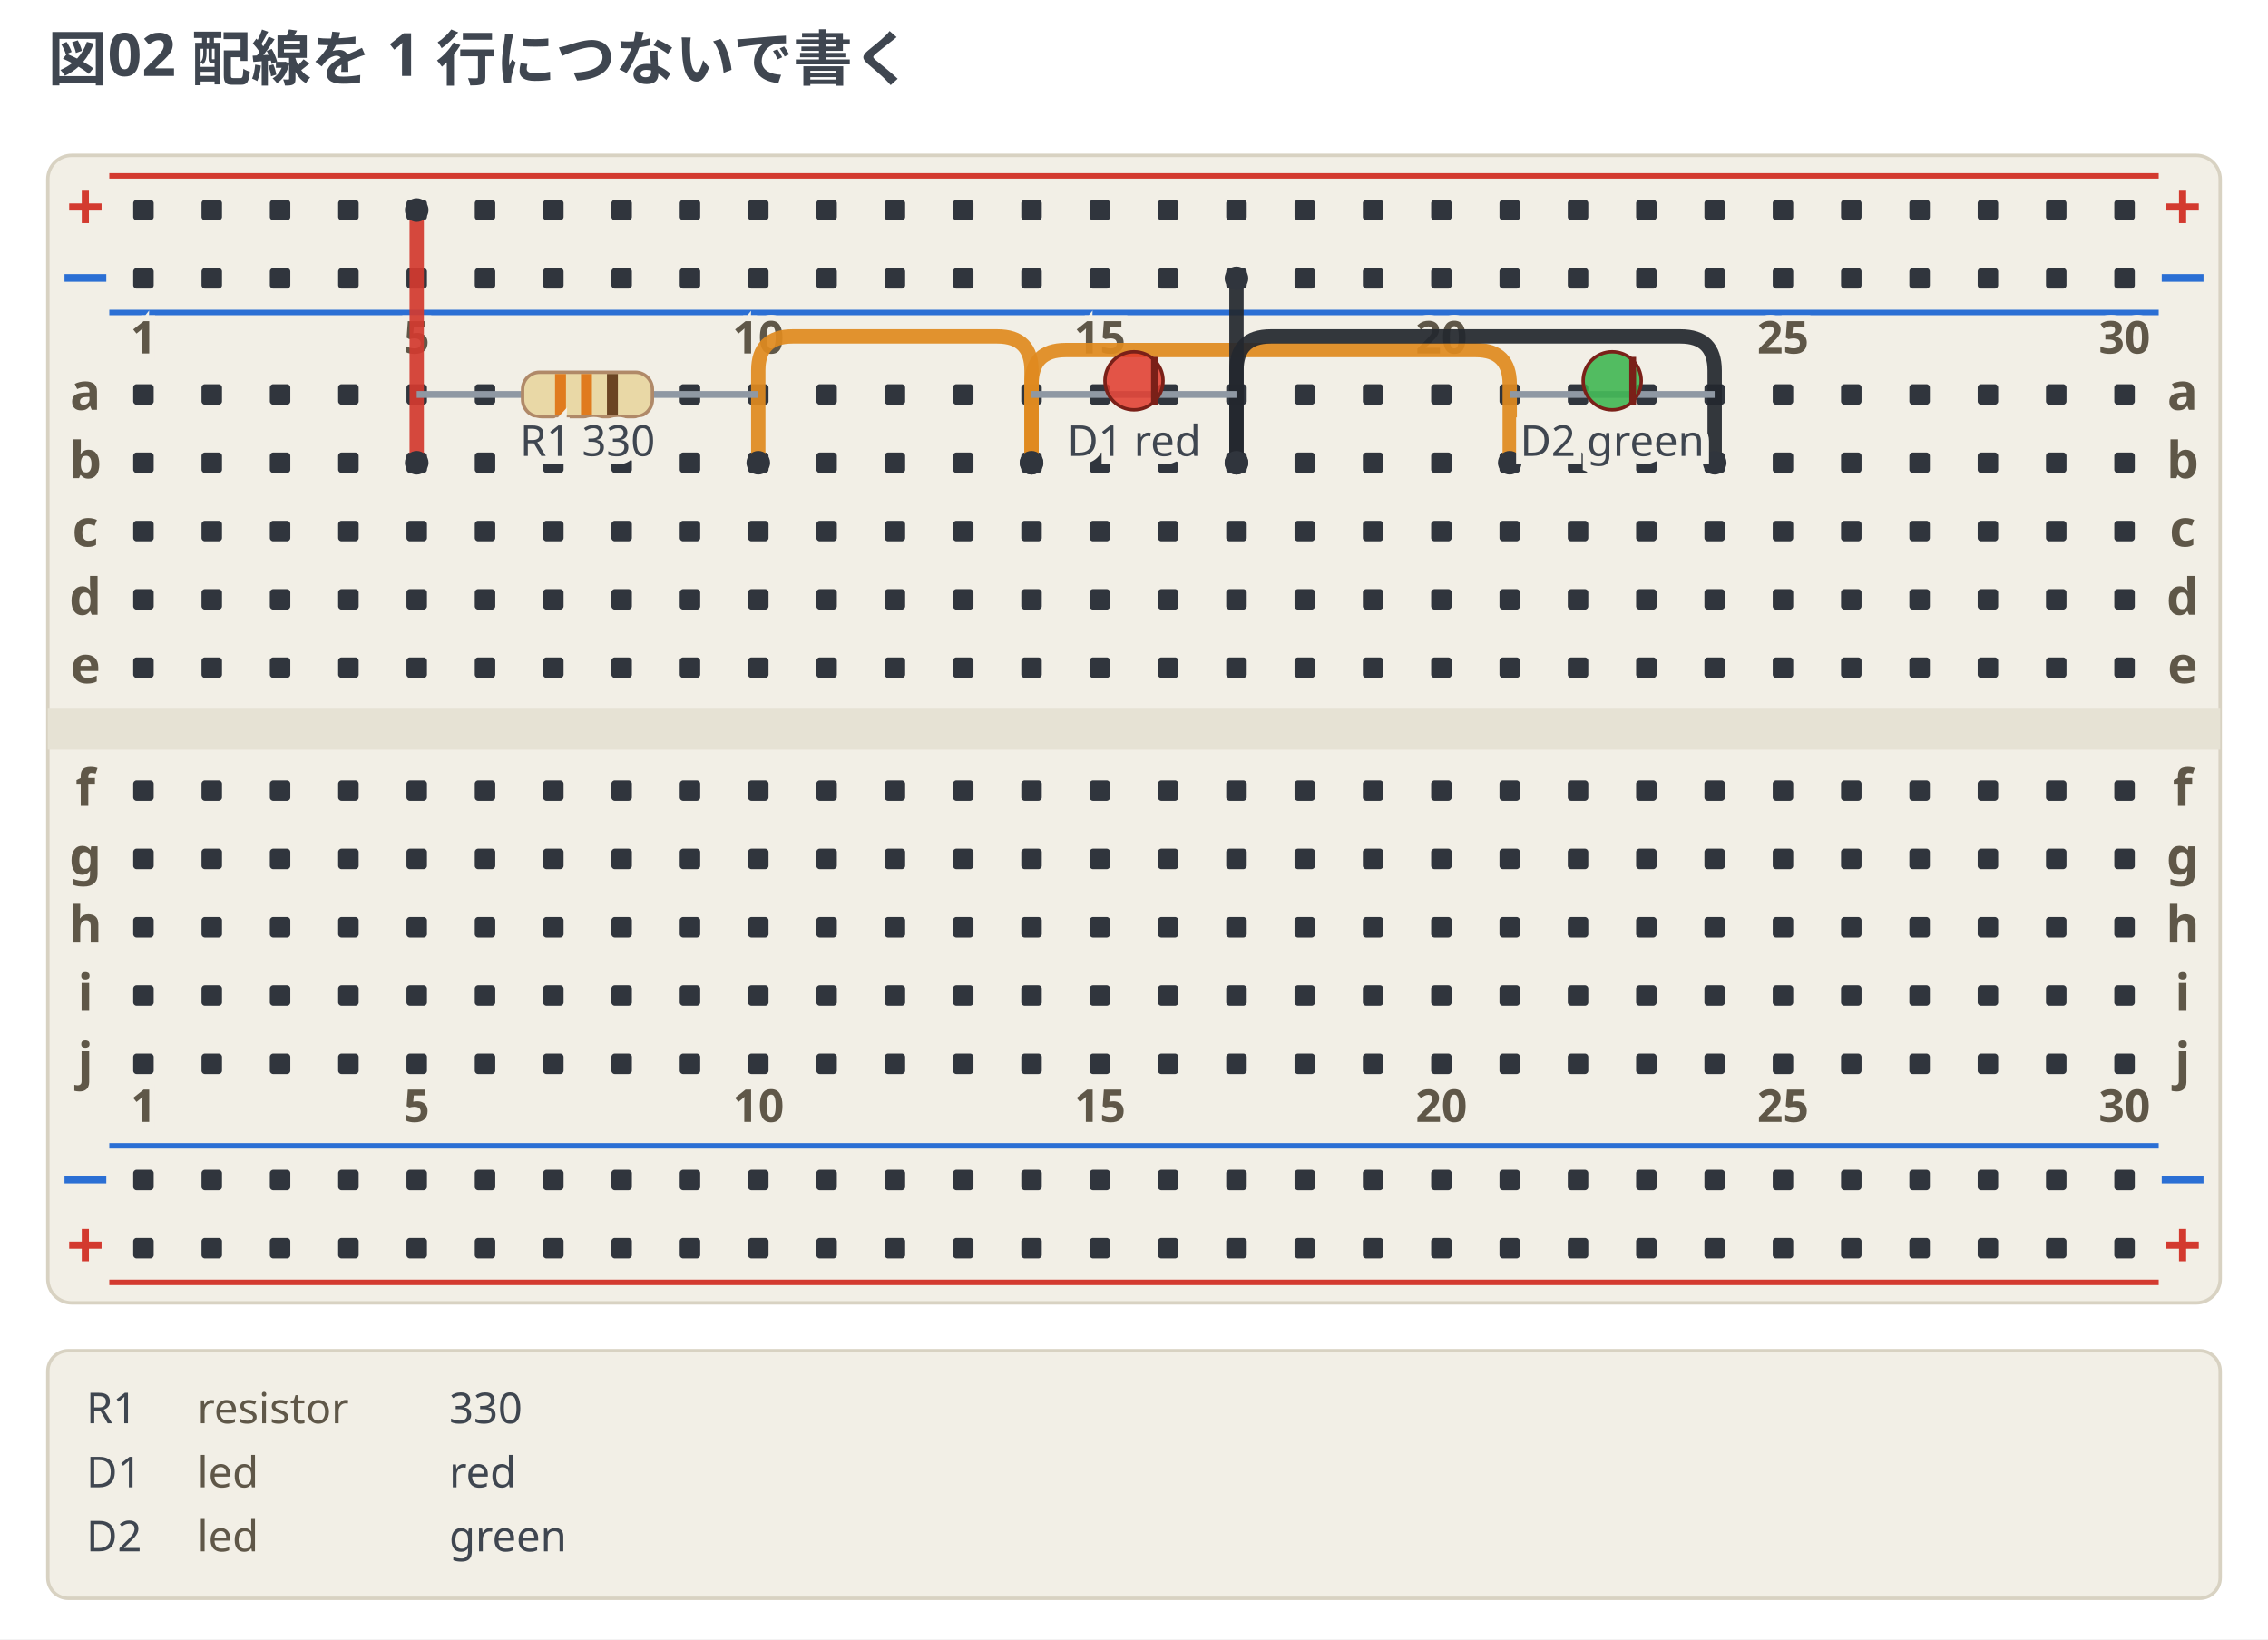
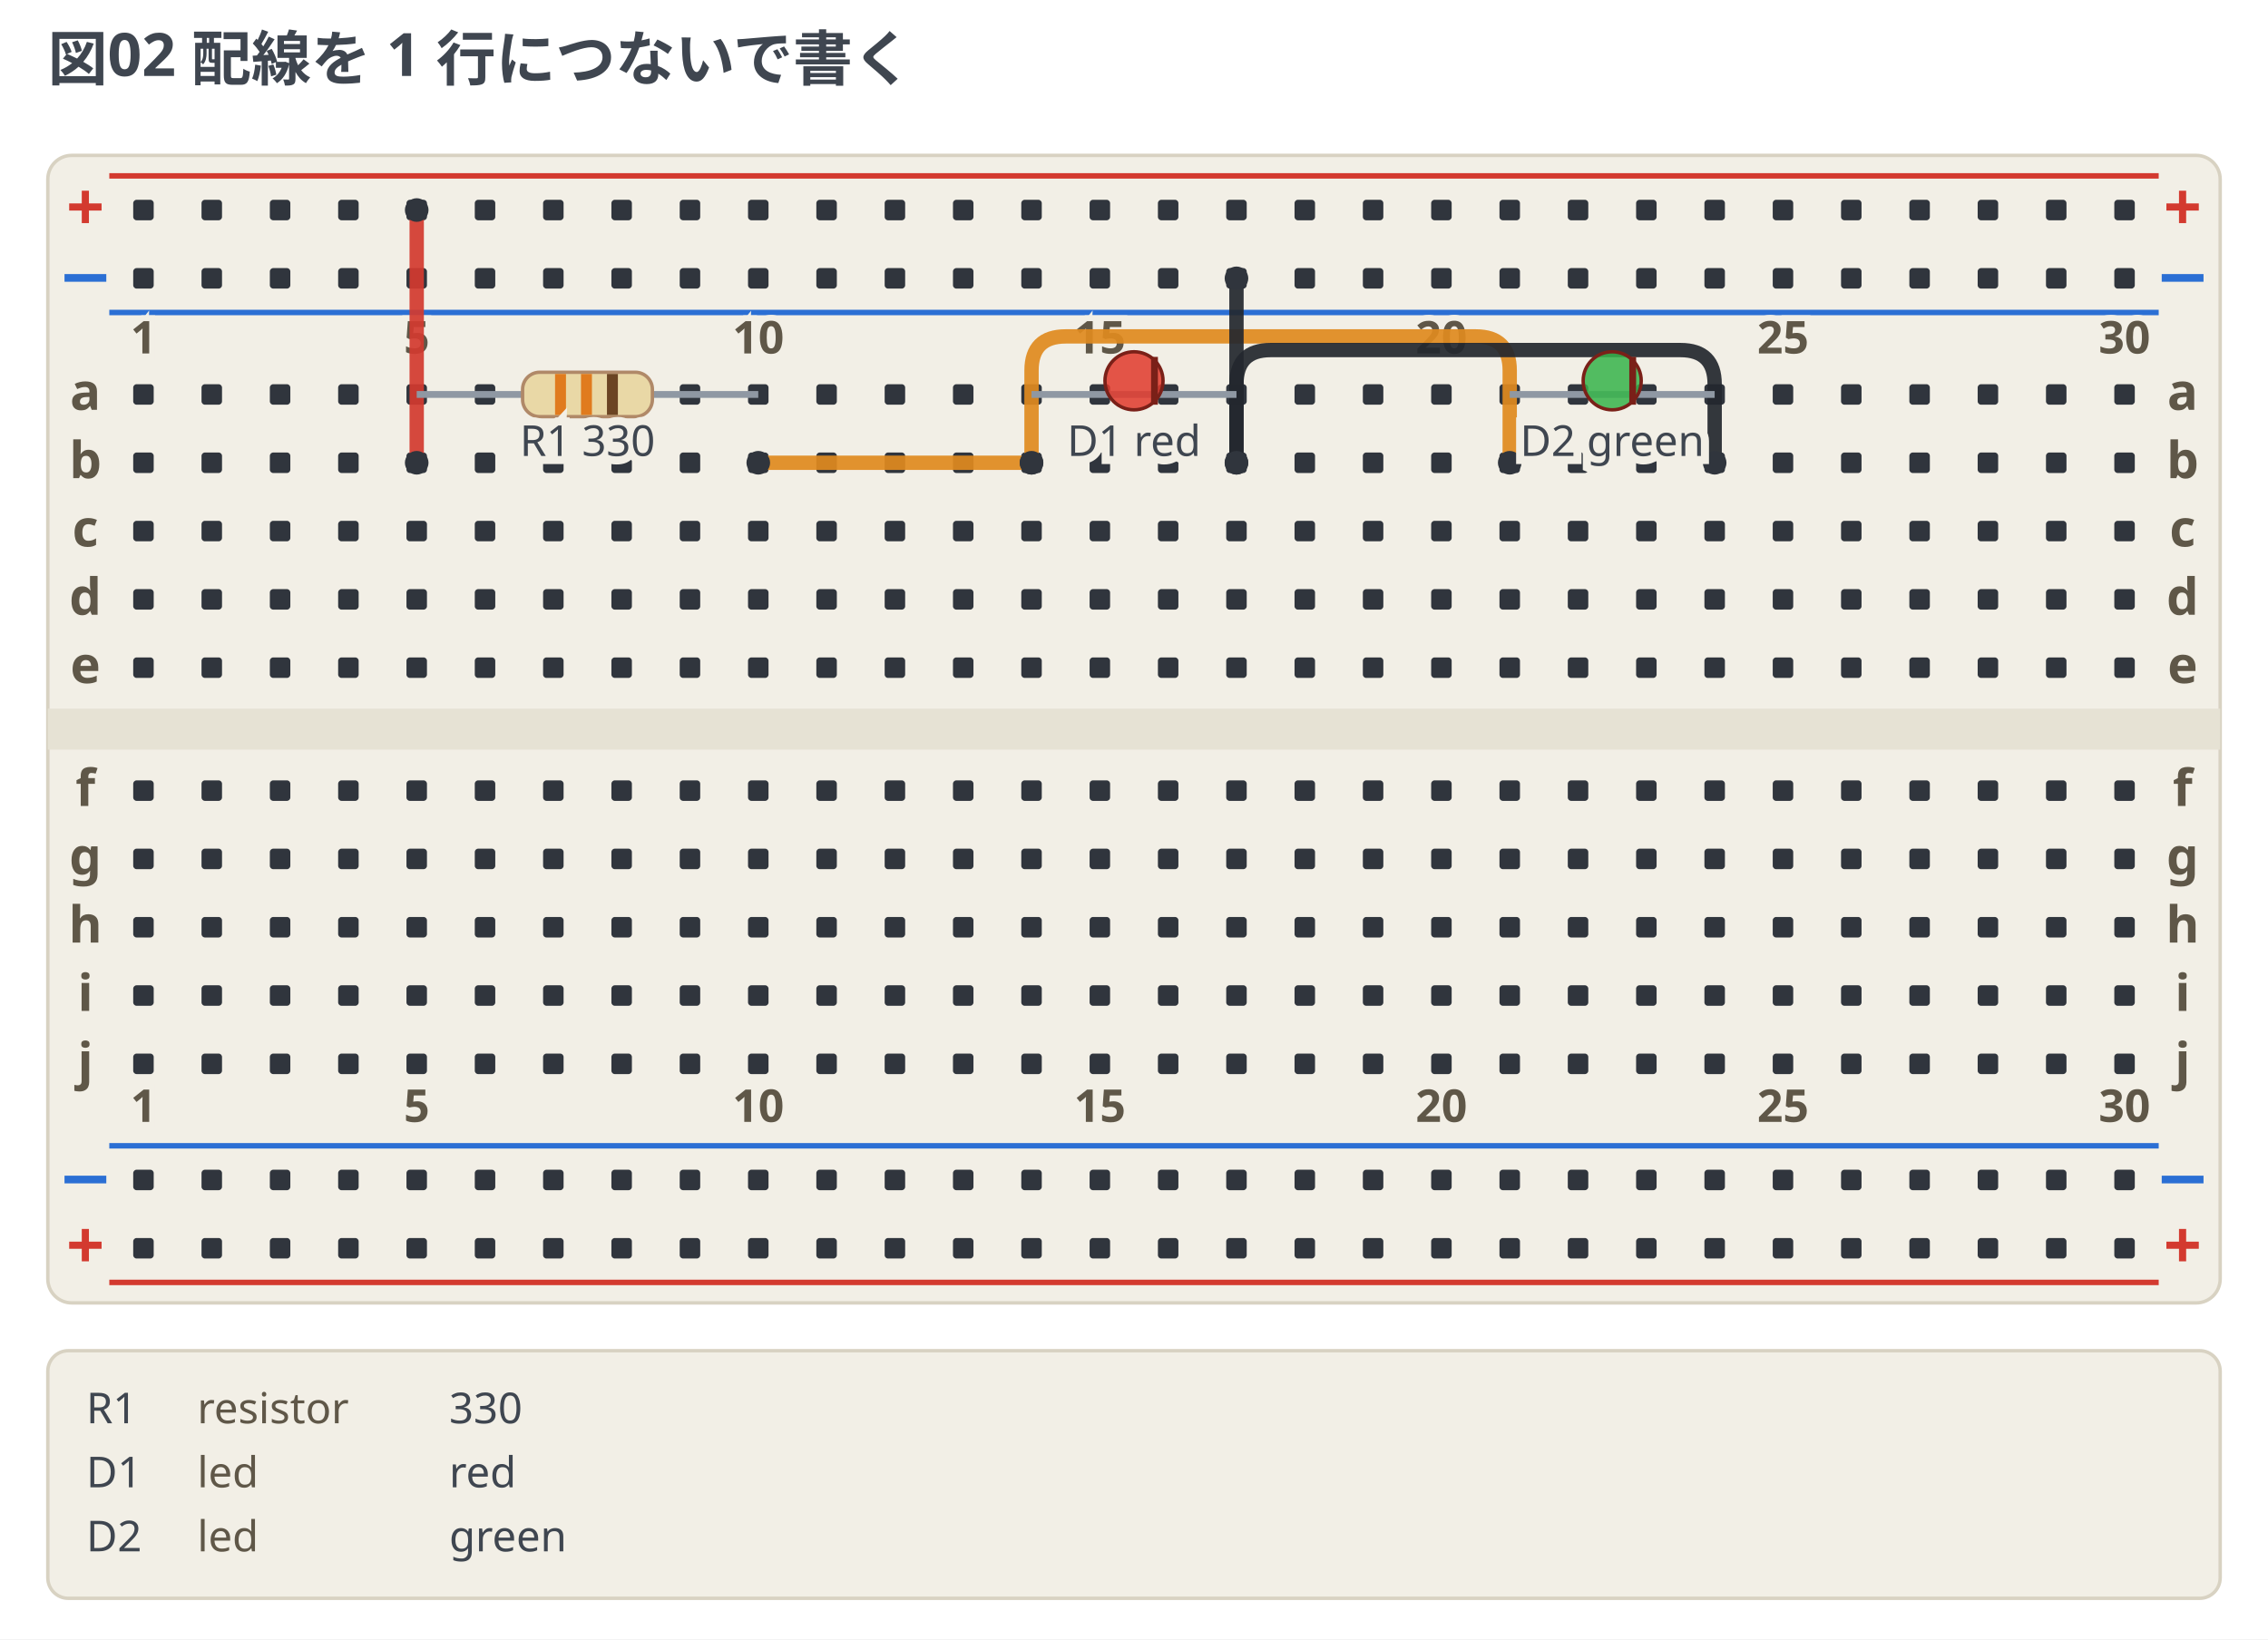
<svg xmlns="http://www.w3.org/2000/svg" width="664" height="480" viewBox="0 0 664 480" data-breadboard-fence="0.3.0" role="img">
  <rect x="0" y="0" width="664" height="480" fill="#ffffff" />
  <g>
    <text x="14" y="23.5" text-anchor="start" font-family="ui-sans-serif, system-ui, sans-serif" font-size="17.5" font-weight="700" fill="#3f4650">図02 配線を 1 行につないで書く</text>
  </g>
  <g transform="translate(0 31.5)">
    <rect x="14" y="14" width="636" height="336" rx="7" fill="#f2efe6" stroke="#d8d2c2" />
    <rect x="14" y="176" width="636" height="12" fill="#e6e2d4" />
    <line x1="32" y1="20" x2="632" y2="20" stroke="#d33a2f" stroke-width="1.6" />
    <text x="25" y="36" text-anchor="middle" font-family="ui-sans-serif, system-ui, sans-serif" font-size="19.55" font-weight="700" fill="#d33a2f">+</text>
    <text x="639" y="36" text-anchor="middle" font-family="ui-sans-serif, system-ui, sans-serif" font-size="19.55" font-weight="700" fill="#d33a2f">+</text>
    <line x1="32" y1="60" x2="632" y2="60" stroke="#2b6fd4" stroke-width="1.6" />
    <text x="25" y="56" text-anchor="middle" font-family="ui-sans-serif, system-ui, sans-serif" font-size="19.55" font-weight="700" fill="#2b6fd4">−</text>
    <text x="639" y="56" text-anchor="middle" font-family="ui-sans-serif, system-ui, sans-serif" font-size="19.55" font-weight="700" fill="#2b6fd4">−</text>
    <line x1="32" y1="304" x2="632" y2="304" stroke="#2b6fd4" stroke-width="1.6" />
    <text x="25" y="320" text-anchor="middle" font-family="ui-sans-serif, system-ui, sans-serif" font-size="19.55" font-weight="700" fill="#2b6fd4">−</text>
    <text x="639" y="320" text-anchor="middle" font-family="ui-sans-serif, system-ui, sans-serif" font-size="19.55" font-weight="700" fill="#2b6fd4">−</text>
    <line x1="32" y1="344" x2="632" y2="344" stroke="#d33a2f" stroke-width="1.6" />
    <text x="25" y="340" text-anchor="middle" font-family="ui-sans-serif, system-ui, sans-serif" font-size="19.55" font-weight="700" fill="#d33a2f">+</text>
    <text x="639" y="340" text-anchor="middle" font-family="ui-sans-serif, system-ui, sans-serif" font-size="19.55" font-weight="700" fill="#d33a2f">+</text>
    <rect x="39" y="27" width="6" height="6" rx="1" fill="#30353d" />
    <rect x="59" y="27" width="6" height="6" rx="1" fill="#30353d" />
    <rect x="79" y="27" width="6" height="6" rx="1" fill="#30353d" />
    <rect x="99" y="27" width="6" height="6" rx="1" fill="#30353d" />
    <rect x="119" y="27" width="6" height="6" rx="1" fill="#30353d" />
    <rect x="139" y="27" width="6" height="6" rx="1" fill="#30353d" />
    <rect x="159" y="27" width="6" height="6" rx="1" fill="#30353d" />
    <rect x="179" y="27" width="6" height="6" rx="1" fill="#30353d" />
    <rect x="199" y="27" width="6" height="6" rx="1" fill="#30353d" />
    <rect x="219" y="27" width="6" height="6" rx="1" fill="#30353d" />
    <rect x="239" y="27" width="6" height="6" rx="1" fill="#30353d" />
    <rect x="259" y="27" width="6" height="6" rx="1" fill="#30353d" />
    <rect x="279" y="27" width="6" height="6" rx="1" fill="#30353d" />
    <rect x="299" y="27" width="6" height="6" rx="1" fill="#30353d" />
    <rect x="319" y="27" width="6" height="6" rx="1" fill="#30353d" />
    <rect x="339" y="27" width="6" height="6" rx="1" fill="#30353d" />
    <rect x="359" y="27" width="6" height="6" rx="1" fill="#30353d" />
    <rect x="379" y="27" width="6" height="6" rx="1" fill="#30353d" />
    <rect x="399" y="27" width="6" height="6" rx="1" fill="#30353d" />
    <rect x="419" y="27" width="6" height="6" rx="1" fill="#30353d" />
    <rect x="439" y="27" width="6" height="6" rx="1" fill="#30353d" />
    <rect x="459" y="27" width="6" height="6" rx="1" fill="#30353d" />
    <rect x="479" y="27" width="6" height="6" rx="1" fill="#30353d" />
    <rect x="499" y="27" width="6" height="6" rx="1" fill="#30353d" />
    <rect x="519" y="27" width="6" height="6" rx="1" fill="#30353d" />
    <rect x="539" y="27" width="6" height="6" rx="1" fill="#30353d" />
    <rect x="559" y="27" width="6" height="6" rx="1" fill="#30353d" />
    <rect x="579" y="27" width="6" height="6" rx="1" fill="#30353d" />
    <rect x="599" y="27" width="6" height="6" rx="1" fill="#30353d" />
    <rect x="619" y="27" width="6" height="6" rx="1" fill="#30353d" />
    <rect x="39" y="47" width="6" height="6" rx="1" fill="#30353d" />
    <rect x="59" y="47" width="6" height="6" rx="1" fill="#30353d" />
    <rect x="79" y="47" width="6" height="6" rx="1" fill="#30353d" />
    <rect x="99" y="47" width="6" height="6" rx="1" fill="#30353d" />
    <rect x="119" y="47" width="6" height="6" rx="1" fill="#30353d" />
    <rect x="139" y="47" width="6" height="6" rx="1" fill="#30353d" />
    <rect x="159" y="47" width="6" height="6" rx="1" fill="#30353d" />
    <rect x="179" y="47" width="6" height="6" rx="1" fill="#30353d" />
    <rect x="199" y="47" width="6" height="6" rx="1" fill="#30353d" />
    <rect x="219" y="47" width="6" height="6" rx="1" fill="#30353d" />
    <rect x="239" y="47" width="6" height="6" rx="1" fill="#30353d" />
    <rect x="259" y="47" width="6" height="6" rx="1" fill="#30353d" />
    <rect x="279" y="47" width="6" height="6" rx="1" fill="#30353d" />
    <rect x="299" y="47" width="6" height="6" rx="1" fill="#30353d" />
    <rect x="319" y="47" width="6" height="6" rx="1" fill="#30353d" />
    <rect x="339" y="47" width="6" height="6" rx="1" fill="#30353d" />
    <rect x="359" y="47" width="6" height="6" rx="1" fill="#30353d" />
    <rect x="379" y="47" width="6" height="6" rx="1" fill="#30353d" />
    <rect x="399" y="47" width="6" height="6" rx="1" fill="#30353d" />
    <rect x="419" y="47" width="6" height="6" rx="1" fill="#30353d" />
    <rect x="439" y="47" width="6" height="6" rx="1" fill="#30353d" />
    <rect x="459" y="47" width="6" height="6" rx="1" fill="#30353d" />
    <rect x="479" y="47" width="6" height="6" rx="1" fill="#30353d" />
    <rect x="499" y="47" width="6" height="6" rx="1" fill="#30353d" />
    <rect x="519" y="47" width="6" height="6" rx="1" fill="#30353d" />
    <rect x="539" y="47" width="6" height="6" rx="1" fill="#30353d" />
    <rect x="559" y="47" width="6" height="6" rx="1" fill="#30353d" />
    <rect x="579" y="47" width="6" height="6" rx="1" fill="#30353d" />
    <rect x="599" y="47" width="6" height="6" rx="1" fill="#30353d" />
    <rect x="619" y="47" width="6" height="6" rx="1" fill="#30353d" />
    <rect x="39" y="311" width="6" height="6" rx="1" fill="#30353d" />
    <rect x="59" y="311" width="6" height="6" rx="1" fill="#30353d" />
    <rect x="79" y="311" width="6" height="6" rx="1" fill="#30353d" />
    <rect x="99" y="311" width="6" height="6" rx="1" fill="#30353d" />
    <rect x="119" y="311" width="6" height="6" rx="1" fill="#30353d" />
    <rect x="139" y="311" width="6" height="6" rx="1" fill="#30353d" />
    <rect x="159" y="311" width="6" height="6" rx="1" fill="#30353d" />
    <rect x="179" y="311" width="6" height="6" rx="1" fill="#30353d" />
    <rect x="199" y="311" width="6" height="6" rx="1" fill="#30353d" />
    <rect x="219" y="311" width="6" height="6" rx="1" fill="#30353d" />
    <rect x="239" y="311" width="6" height="6" rx="1" fill="#30353d" />
    <rect x="259" y="311" width="6" height="6" rx="1" fill="#30353d" />
    <rect x="279" y="311" width="6" height="6" rx="1" fill="#30353d" />
    <rect x="299" y="311" width="6" height="6" rx="1" fill="#30353d" />
    <rect x="319" y="311" width="6" height="6" rx="1" fill="#30353d" />
    <rect x="339" y="311" width="6" height="6" rx="1" fill="#30353d" />
    <rect x="359" y="311" width="6" height="6" rx="1" fill="#30353d" />
    <rect x="379" y="311" width="6" height="6" rx="1" fill="#30353d" />
    <rect x="399" y="311" width="6" height="6" rx="1" fill="#30353d" />
    <rect x="419" y="311" width="6" height="6" rx="1" fill="#30353d" />
    <rect x="439" y="311" width="6" height="6" rx="1" fill="#30353d" />
    <rect x="459" y="311" width="6" height="6" rx="1" fill="#30353d" />
    <rect x="479" y="311" width="6" height="6" rx="1" fill="#30353d" />
    <rect x="499" y="311" width="6" height="6" rx="1" fill="#30353d" />
    <rect x="519" y="311" width="6" height="6" rx="1" fill="#30353d" />
    <rect x="539" y="311" width="6" height="6" rx="1" fill="#30353d" />
    <rect x="559" y="311" width="6" height="6" rx="1" fill="#30353d" />
    <rect x="579" y="311" width="6" height="6" rx="1" fill="#30353d" />
    <rect x="599" y="311" width="6" height="6" rx="1" fill="#30353d" />
    <rect x="619" y="311" width="6" height="6" rx="1" fill="#30353d" />
    <rect x="39" y="331" width="6" height="6" rx="1" fill="#30353d" />
    <rect x="59" y="331" width="6" height="6" rx="1" fill="#30353d" />
    <rect x="79" y="331" width="6" height="6" rx="1" fill="#30353d" />
    <rect x="99" y="331" width="6" height="6" rx="1" fill="#30353d" />
    <rect x="119" y="331" width="6" height="6" rx="1" fill="#30353d" />
    <rect x="139" y="331" width="6" height="6" rx="1" fill="#30353d" />
    <rect x="159" y="331" width="6" height="6" rx="1" fill="#30353d" />
    <rect x="179" y="331" width="6" height="6" rx="1" fill="#30353d" />
    <rect x="199" y="331" width="6" height="6" rx="1" fill="#30353d" />
    <rect x="219" y="331" width="6" height="6" rx="1" fill="#30353d" />
    <rect x="239" y="331" width="6" height="6" rx="1" fill="#30353d" />
    <rect x="259" y="331" width="6" height="6" rx="1" fill="#30353d" />
    <rect x="279" y="331" width="6" height="6" rx="1" fill="#30353d" />
    <rect x="299" y="331" width="6" height="6" rx="1" fill="#30353d" />
    <rect x="319" y="331" width="6" height="6" rx="1" fill="#30353d" />
    <rect x="339" y="331" width="6" height="6" rx="1" fill="#30353d" />
    <rect x="359" y="331" width="6" height="6" rx="1" fill="#30353d" />
    <rect x="379" y="331" width="6" height="6" rx="1" fill="#30353d" />
    <rect x="399" y="331" width="6" height="6" rx="1" fill="#30353d" />
    <rect x="419" y="331" width="6" height="6" rx="1" fill="#30353d" />
    <rect x="439" y="331" width="6" height="6" rx="1" fill="#30353d" />
    <rect x="459" y="331" width="6" height="6" rx="1" fill="#30353d" />
    <rect x="479" y="331" width="6" height="6" rx="1" fill="#30353d" />
    <rect x="499" y="331" width="6" height="6" rx="1" fill="#30353d" />
    <rect x="519" y="331" width="6" height="6" rx="1" fill="#30353d" />
    <rect x="539" y="331" width="6" height="6" rx="1" fill="#30353d" />
    <rect x="559" y="331" width="6" height="6" rx="1" fill="#30353d" />
    <rect x="579" y="331" width="6" height="6" rx="1" fill="#30353d" />
    <rect x="599" y="331" width="6" height="6" rx="1" fill="#30353d" />
    <rect x="619" y="331" width="6" height="6" rx="1" fill="#30353d" />
    <rect x="39" y="81" width="6" height="6" rx="1" fill="#30353d" />
    <rect x="59" y="81" width="6" height="6" rx="1" fill="#30353d" />
    <rect x="79" y="81" width="6" height="6" rx="1" fill="#30353d" />
    <rect x="99" y="81" width="6" height="6" rx="1" fill="#30353d" />
    <rect x="119" y="81" width="6" height="6" rx="1" fill="#30353d" />
    <rect x="139" y="81" width="6" height="6" rx="1" fill="#30353d" />
    <rect x="159" y="81" width="6" height="6" rx="1" fill="#30353d" />
    <rect x="179" y="81" width="6" height="6" rx="1" fill="#30353d" />
    <rect x="199" y="81" width="6" height="6" rx="1" fill="#30353d" />
    <rect x="219" y="81" width="6" height="6" rx="1" fill="#30353d" />
    <rect x="239" y="81" width="6" height="6" rx="1" fill="#30353d" />
    <rect x="259" y="81" width="6" height="6" rx="1" fill="#30353d" />
    <rect x="279" y="81" width="6" height="6" rx="1" fill="#30353d" />
    <rect x="299" y="81" width="6" height="6" rx="1" fill="#30353d" />
    <rect x="319" y="81" width="6" height="6" rx="1" fill="#30353d" />
    <rect x="339" y="81" width="6" height="6" rx="1" fill="#30353d" />
    <rect x="359" y="81" width="6" height="6" rx="1" fill="#30353d" />
    <rect x="379" y="81" width="6" height="6" rx="1" fill="#30353d" />
    <rect x="399" y="81" width="6" height="6" rx="1" fill="#30353d" />
    <rect x="419" y="81" width="6" height="6" rx="1" fill="#30353d" />
    <rect x="439" y="81" width="6" height="6" rx="1" fill="#30353d" />
    <rect x="459" y="81" width="6" height="6" rx="1" fill="#30353d" />
    <rect x="479" y="81" width="6" height="6" rx="1" fill="#30353d" />
    <rect x="499" y="81" width="6" height="6" rx="1" fill="#30353d" />
    <rect x="519" y="81" width="6" height="6" rx="1" fill="#30353d" />
    <rect x="539" y="81" width="6" height="6" rx="1" fill="#30353d" />
    <rect x="559" y="81" width="6" height="6" rx="1" fill="#30353d" />
    <rect x="579" y="81" width="6" height="6" rx="1" fill="#30353d" />
    <rect x="599" y="81" width="6" height="6" rx="1" fill="#30353d" />
    <rect x="619" y="81" width="6" height="6" rx="1" fill="#30353d" />
    <rect x="39" y="101" width="6" height="6" rx="1" fill="#30353d" />
    <rect x="59" y="101" width="6" height="6" rx="1" fill="#30353d" />
    <rect x="79" y="101" width="6" height="6" rx="1" fill="#30353d" />
    <rect x="99" y="101" width="6" height="6" rx="1" fill="#30353d" />
    <rect x="119" y="101" width="6" height="6" rx="1" fill="#30353d" />
    <rect x="139" y="101" width="6" height="6" rx="1" fill="#30353d" />
    <rect x="159" y="101" width="6" height="6" rx="1" fill="#30353d" />
    <rect x="179" y="101" width="6" height="6" rx="1" fill="#30353d" />
    <rect x="199" y="101" width="6" height="6" rx="1" fill="#30353d" />
    <rect x="219" y="101" width="6" height="6" rx="1" fill="#30353d" />
    <rect x="239" y="101" width="6" height="6" rx="1" fill="#30353d" />
    <rect x="259" y="101" width="6" height="6" rx="1" fill="#30353d" />
    <rect x="279" y="101" width="6" height="6" rx="1" fill="#30353d" />
    <rect x="299" y="101" width="6" height="6" rx="1" fill="#30353d" />
    <rect x="319" y="101" width="6" height="6" rx="1" fill="#30353d" />
    <rect x="339" y="101" width="6" height="6" rx="1" fill="#30353d" />
    <rect x="359" y="101" width="6" height="6" rx="1" fill="#30353d" />
    <rect x="379" y="101" width="6" height="6" rx="1" fill="#30353d" />
    <rect x="399" y="101" width="6" height="6" rx="1" fill="#30353d" />
    <rect x="419" y="101" width="6" height="6" rx="1" fill="#30353d" />
    <rect x="439" y="101" width="6" height="6" rx="1" fill="#30353d" />
    <rect x="459" y="101" width="6" height="6" rx="1" fill="#30353d" />
    <rect x="479" y="101" width="6" height="6" rx="1" fill="#30353d" />
    <rect x="499" y="101" width="6" height="6" rx="1" fill="#30353d" />
    <rect x="519" y="101" width="6" height="6" rx="1" fill="#30353d" />
    <rect x="539" y="101" width="6" height="6" rx="1" fill="#30353d" />
    <rect x="559" y="101" width="6" height="6" rx="1" fill="#30353d" />
    <rect x="579" y="101" width="6" height="6" rx="1" fill="#30353d" />
    <rect x="599" y="101" width="6" height="6" rx="1" fill="#30353d" />
    <rect x="619" y="101" width="6" height="6" rx="1" fill="#30353d" />
    <rect x="39" y="121" width="6" height="6" rx="1" fill="#30353d" />
    <rect x="59" y="121" width="6" height="6" rx="1" fill="#30353d" />
    <rect x="79" y="121" width="6" height="6" rx="1" fill="#30353d" />
    <rect x="99" y="121" width="6" height="6" rx="1" fill="#30353d" />
    <rect x="119" y="121" width="6" height="6" rx="1" fill="#30353d" />
    <rect x="139" y="121" width="6" height="6" rx="1" fill="#30353d" />
    <rect x="159" y="121" width="6" height="6" rx="1" fill="#30353d" />
    <rect x="179" y="121" width="6" height="6" rx="1" fill="#30353d" />
    <rect x="199" y="121" width="6" height="6" rx="1" fill="#30353d" />
    <rect x="219" y="121" width="6" height="6" rx="1" fill="#30353d" />
    <rect x="239" y="121" width="6" height="6" rx="1" fill="#30353d" />
    <rect x="259" y="121" width="6" height="6" rx="1" fill="#30353d" />
    <rect x="279" y="121" width="6" height="6" rx="1" fill="#30353d" />
    <rect x="299" y="121" width="6" height="6" rx="1" fill="#30353d" />
    <rect x="319" y="121" width="6" height="6" rx="1" fill="#30353d" />
    <rect x="339" y="121" width="6" height="6" rx="1" fill="#30353d" />
    <rect x="359" y="121" width="6" height="6" rx="1" fill="#30353d" />
    <rect x="379" y="121" width="6" height="6" rx="1" fill="#30353d" />
    <rect x="399" y="121" width="6" height="6" rx="1" fill="#30353d" />
    <rect x="419" y="121" width="6" height="6" rx="1" fill="#30353d" />
    <rect x="439" y="121" width="6" height="6" rx="1" fill="#30353d" />
    <rect x="459" y="121" width="6" height="6" rx="1" fill="#30353d" />
    <rect x="479" y="121" width="6" height="6" rx="1" fill="#30353d" />
    <rect x="499" y="121" width="6" height="6" rx="1" fill="#30353d" />
    <rect x="519" y="121" width="6" height="6" rx="1" fill="#30353d" />
    <rect x="539" y="121" width="6" height="6" rx="1" fill="#30353d" />
    <rect x="559" y="121" width="6" height="6" rx="1" fill="#30353d" />
    <rect x="579" y="121" width="6" height="6" rx="1" fill="#30353d" />
    <rect x="599" y="121" width="6" height="6" rx="1" fill="#30353d" />
    <rect x="619" y="121" width="6" height="6" rx="1" fill="#30353d" />
    <rect x="39" y="141" width="6" height="6" rx="1" fill="#30353d" />
    <rect x="59" y="141" width="6" height="6" rx="1" fill="#30353d" />
    <rect x="79" y="141" width="6" height="6" rx="1" fill="#30353d" />
    <rect x="99" y="141" width="6" height="6" rx="1" fill="#30353d" />
    <rect x="119" y="141" width="6" height="6" rx="1" fill="#30353d" />
    <rect x="139" y="141" width="6" height="6" rx="1" fill="#30353d" />
    <rect x="159" y="141" width="6" height="6" rx="1" fill="#30353d" />
    <rect x="179" y="141" width="6" height="6" rx="1" fill="#30353d" />
    <rect x="199" y="141" width="6" height="6" rx="1" fill="#30353d" />
    <rect x="219" y="141" width="6" height="6" rx="1" fill="#30353d" />
    <rect x="239" y="141" width="6" height="6" rx="1" fill="#30353d" />
    <rect x="259" y="141" width="6" height="6" rx="1" fill="#30353d" />
    <rect x="279" y="141" width="6" height="6" rx="1" fill="#30353d" />
    <rect x="299" y="141" width="6" height="6" rx="1" fill="#30353d" />
    <rect x="319" y="141" width="6" height="6" rx="1" fill="#30353d" />
    <rect x="339" y="141" width="6" height="6" rx="1" fill="#30353d" />
    <rect x="359" y="141" width="6" height="6" rx="1" fill="#30353d" />
    <rect x="379" y="141" width="6" height="6" rx="1" fill="#30353d" />
    <rect x="399" y="141" width="6" height="6" rx="1" fill="#30353d" />
    <rect x="419" y="141" width="6" height="6" rx="1" fill="#30353d" />
    <rect x="439" y="141" width="6" height="6" rx="1" fill="#30353d" />
    <rect x="459" y="141" width="6" height="6" rx="1" fill="#30353d" />
    <rect x="479" y="141" width="6" height="6" rx="1" fill="#30353d" />
    <rect x="499" y="141" width="6" height="6" rx="1" fill="#30353d" />
    <rect x="519" y="141" width="6" height="6" rx="1" fill="#30353d" />
    <rect x="539" y="141" width="6" height="6" rx="1" fill="#30353d" />
    <rect x="559" y="141" width="6" height="6" rx="1" fill="#30353d" />
    <rect x="579" y="141" width="6" height="6" rx="1" fill="#30353d" />
    <rect x="599" y="141" width="6" height="6" rx="1" fill="#30353d" />
    <rect x="619" y="141" width="6" height="6" rx="1" fill="#30353d" />
    <rect x="39" y="161" width="6" height="6" rx="1" fill="#30353d" />
    <rect x="59" y="161" width="6" height="6" rx="1" fill="#30353d" />
    <rect x="79" y="161" width="6" height="6" rx="1" fill="#30353d" />
    <rect x="99" y="161" width="6" height="6" rx="1" fill="#30353d" />
    <rect x="119" y="161" width="6" height="6" rx="1" fill="#30353d" />
    <rect x="139" y="161" width="6" height="6" rx="1" fill="#30353d" />
    <rect x="159" y="161" width="6" height="6" rx="1" fill="#30353d" />
    <rect x="179" y="161" width="6" height="6" rx="1" fill="#30353d" />
    <rect x="199" y="161" width="6" height="6" rx="1" fill="#30353d" />
    <rect x="219" y="161" width="6" height="6" rx="1" fill="#30353d" />
    <rect x="239" y="161" width="6" height="6" rx="1" fill="#30353d" />
    <rect x="259" y="161" width="6" height="6" rx="1" fill="#30353d" />
    <rect x="279" y="161" width="6" height="6" rx="1" fill="#30353d" />
    <rect x="299" y="161" width="6" height="6" rx="1" fill="#30353d" />
    <rect x="319" y="161" width="6" height="6" rx="1" fill="#30353d" />
    <rect x="339" y="161" width="6" height="6" rx="1" fill="#30353d" />
    <rect x="359" y="161" width="6" height="6" rx="1" fill="#30353d" />
    <rect x="379" y="161" width="6" height="6" rx="1" fill="#30353d" />
    <rect x="399" y="161" width="6" height="6" rx="1" fill="#30353d" />
    <rect x="419" y="161" width="6" height="6" rx="1" fill="#30353d" />
    <rect x="439" y="161" width="6" height="6" rx="1" fill="#30353d" />
    <rect x="459" y="161" width="6" height="6" rx="1" fill="#30353d" />
    <rect x="479" y="161" width="6" height="6" rx="1" fill="#30353d" />
    <rect x="499" y="161" width="6" height="6" rx="1" fill="#30353d" />
    <rect x="519" y="161" width="6" height="6" rx="1" fill="#30353d" />
    <rect x="539" y="161" width="6" height="6" rx="1" fill="#30353d" />
    <rect x="559" y="161" width="6" height="6" rx="1" fill="#30353d" />
    <rect x="579" y="161" width="6" height="6" rx="1" fill="#30353d" />
    <rect x="599" y="161" width="6" height="6" rx="1" fill="#30353d" />
    <rect x="619" y="161" width="6" height="6" rx="1" fill="#30353d" />
    <rect x="39" y="197" width="6" height="6" rx="1" fill="#30353d" />
    <rect x="59" y="197" width="6" height="6" rx="1" fill="#30353d" />
    <rect x="79" y="197" width="6" height="6" rx="1" fill="#30353d" />
    <rect x="99" y="197" width="6" height="6" rx="1" fill="#30353d" />
    <rect x="119" y="197" width="6" height="6" rx="1" fill="#30353d" />
    <rect x="139" y="197" width="6" height="6" rx="1" fill="#30353d" />
    <rect x="159" y="197" width="6" height="6" rx="1" fill="#30353d" />
    <rect x="179" y="197" width="6" height="6" rx="1" fill="#30353d" />
    <rect x="199" y="197" width="6" height="6" rx="1" fill="#30353d" />
    <rect x="219" y="197" width="6" height="6" rx="1" fill="#30353d" />
    <rect x="239" y="197" width="6" height="6" rx="1" fill="#30353d" />
    <rect x="259" y="197" width="6" height="6" rx="1" fill="#30353d" />
    <rect x="279" y="197" width="6" height="6" rx="1" fill="#30353d" />
    <rect x="299" y="197" width="6" height="6" rx="1" fill="#30353d" />
    <rect x="319" y="197" width="6" height="6" rx="1" fill="#30353d" />
    <rect x="339" y="197" width="6" height="6" rx="1" fill="#30353d" />
    <rect x="359" y="197" width="6" height="6" rx="1" fill="#30353d" />
    <rect x="379" y="197" width="6" height="6" rx="1" fill="#30353d" />
    <rect x="399" y="197" width="6" height="6" rx="1" fill="#30353d" />
    <rect x="419" y="197" width="6" height="6" rx="1" fill="#30353d" />
    <rect x="439" y="197" width="6" height="6" rx="1" fill="#30353d" />
    <rect x="459" y="197" width="6" height="6" rx="1" fill="#30353d" />
    <rect x="479" y="197" width="6" height="6" rx="1" fill="#30353d" />
    <rect x="499" y="197" width="6" height="6" rx="1" fill="#30353d" />
    <rect x="519" y="197" width="6" height="6" rx="1" fill="#30353d" />
    <rect x="539" y="197" width="6" height="6" rx="1" fill="#30353d" />
    <rect x="559" y="197" width="6" height="6" rx="1" fill="#30353d" />
    <rect x="579" y="197" width="6" height="6" rx="1" fill="#30353d" />
    <rect x="599" y="197" width="6" height="6" rx="1" fill="#30353d" />
    <rect x="619" y="197" width="6" height="6" rx="1" fill="#30353d" />
    <rect x="39" y="217" width="6" height="6" rx="1" fill="#30353d" />
    <rect x="59" y="217" width="6" height="6" rx="1" fill="#30353d" />
    <rect x="79" y="217" width="6" height="6" rx="1" fill="#30353d" />
    <rect x="99" y="217" width="6" height="6" rx="1" fill="#30353d" />
    <rect x="119" y="217" width="6" height="6" rx="1" fill="#30353d" />
    <rect x="139" y="217" width="6" height="6" rx="1" fill="#30353d" />
    <rect x="159" y="217" width="6" height="6" rx="1" fill="#30353d" />
    <rect x="179" y="217" width="6" height="6" rx="1" fill="#30353d" />
    <rect x="199" y="217" width="6" height="6" rx="1" fill="#30353d" />
    <rect x="219" y="217" width="6" height="6" rx="1" fill="#30353d" />
    <rect x="239" y="217" width="6" height="6" rx="1" fill="#30353d" />
    <rect x="259" y="217" width="6" height="6" rx="1" fill="#30353d" />
    <rect x="279" y="217" width="6" height="6" rx="1" fill="#30353d" />
    <rect x="299" y="217" width="6" height="6" rx="1" fill="#30353d" />
    <rect x="319" y="217" width="6" height="6" rx="1" fill="#30353d" />
    <rect x="339" y="217" width="6" height="6" rx="1" fill="#30353d" />
    <rect x="359" y="217" width="6" height="6" rx="1" fill="#30353d" />
    <rect x="379" y="217" width="6" height="6" rx="1" fill="#30353d" />
    <rect x="399" y="217" width="6" height="6" rx="1" fill="#30353d" />
    <rect x="419" y="217" width="6" height="6" rx="1" fill="#30353d" />
    <rect x="439" y="217" width="6" height="6" rx="1" fill="#30353d" />
    <rect x="459" y="217" width="6" height="6" rx="1" fill="#30353d" />
    <rect x="479" y="217" width="6" height="6" rx="1" fill="#30353d" />
    <rect x="499" y="217" width="6" height="6" rx="1" fill="#30353d" />
    <rect x="519" y="217" width="6" height="6" rx="1" fill="#30353d" />
    <rect x="539" y="217" width="6" height="6" rx="1" fill="#30353d" />
    <rect x="559" y="217" width="6" height="6" rx="1" fill="#30353d" />
    <rect x="579" y="217" width="6" height="6" rx="1" fill="#30353d" />
    <rect x="599" y="217" width="6" height="6" rx="1" fill="#30353d" />
    <rect x="619" y="217" width="6" height="6" rx="1" fill="#30353d" />
    <rect x="39" y="237" width="6" height="6" rx="1" fill="#30353d" />
    <rect x="59" y="237" width="6" height="6" rx="1" fill="#30353d" />
    <rect x="79" y="237" width="6" height="6" rx="1" fill="#30353d" />
    <rect x="99" y="237" width="6" height="6" rx="1" fill="#30353d" />
    <rect x="119" y="237" width="6" height="6" rx="1" fill="#30353d" />
    <rect x="139" y="237" width="6" height="6" rx="1" fill="#30353d" />
    <rect x="159" y="237" width="6" height="6" rx="1" fill="#30353d" />
    <rect x="179" y="237" width="6" height="6" rx="1" fill="#30353d" />
    <rect x="199" y="237" width="6" height="6" rx="1" fill="#30353d" />
    <rect x="219" y="237" width="6" height="6" rx="1" fill="#30353d" />
    <rect x="239" y="237" width="6" height="6" rx="1" fill="#30353d" />
    <rect x="259" y="237" width="6" height="6" rx="1" fill="#30353d" />
    <rect x="279" y="237" width="6" height="6" rx="1" fill="#30353d" />
    <rect x="299" y="237" width="6" height="6" rx="1" fill="#30353d" />
    <rect x="319" y="237" width="6" height="6" rx="1" fill="#30353d" />
    <rect x="339" y="237" width="6" height="6" rx="1" fill="#30353d" />
    <rect x="359" y="237" width="6" height="6" rx="1" fill="#30353d" />
    <rect x="379" y="237" width="6" height="6" rx="1" fill="#30353d" />
    <rect x="399" y="237" width="6" height="6" rx="1" fill="#30353d" />
    <rect x="419" y="237" width="6" height="6" rx="1" fill="#30353d" />
    <rect x="439" y="237" width="6" height="6" rx="1" fill="#30353d" />
    <rect x="459" y="237" width="6" height="6" rx="1" fill="#30353d" />
    <rect x="479" y="237" width="6" height="6" rx="1" fill="#30353d" />
    <rect x="499" y="237" width="6" height="6" rx="1" fill="#30353d" />
    <rect x="519" y="237" width="6" height="6" rx="1" fill="#30353d" />
    <rect x="539" y="237" width="6" height="6" rx="1" fill="#30353d" />
    <rect x="559" y="237" width="6" height="6" rx="1" fill="#30353d" />
    <rect x="579" y="237" width="6" height="6" rx="1" fill="#30353d" />
    <rect x="599" y="237" width="6" height="6" rx="1" fill="#30353d" />
    <rect x="619" y="237" width="6" height="6" rx="1" fill="#30353d" />
    <rect x="39" y="257" width="6" height="6" rx="1" fill="#30353d" />
    <rect x="59" y="257" width="6" height="6" rx="1" fill="#30353d" />
    <rect x="79" y="257" width="6" height="6" rx="1" fill="#30353d" />
    <rect x="99" y="257" width="6" height="6" rx="1" fill="#30353d" />
    <rect x="119" y="257" width="6" height="6" rx="1" fill="#30353d" />
    <rect x="139" y="257" width="6" height="6" rx="1" fill="#30353d" />
    <rect x="159" y="257" width="6" height="6" rx="1" fill="#30353d" />
    <rect x="179" y="257" width="6" height="6" rx="1" fill="#30353d" />
    <rect x="199" y="257" width="6" height="6" rx="1" fill="#30353d" />
    <rect x="219" y="257" width="6" height="6" rx="1" fill="#30353d" />
    <rect x="239" y="257" width="6" height="6" rx="1" fill="#30353d" />
    <rect x="259" y="257" width="6" height="6" rx="1" fill="#30353d" />
    <rect x="279" y="257" width="6" height="6" rx="1" fill="#30353d" />
    <rect x="299" y="257" width="6" height="6" rx="1" fill="#30353d" />
    <rect x="319" y="257" width="6" height="6" rx="1" fill="#30353d" />
    <rect x="339" y="257" width="6" height="6" rx="1" fill="#30353d" />
    <rect x="359" y="257" width="6" height="6" rx="1" fill="#30353d" />
    <rect x="379" y="257" width="6" height="6" rx="1" fill="#30353d" />
    <rect x="399" y="257" width="6" height="6" rx="1" fill="#30353d" />
    <rect x="419" y="257" width="6" height="6" rx="1" fill="#30353d" />
    <rect x="439" y="257" width="6" height="6" rx="1" fill="#30353d" />
    <rect x="459" y="257" width="6" height="6" rx="1" fill="#30353d" />
    <rect x="479" y="257" width="6" height="6" rx="1" fill="#30353d" />
    <rect x="499" y="257" width="6" height="6" rx="1" fill="#30353d" />
    <rect x="519" y="257" width="6" height="6" rx="1" fill="#30353d" />
    <rect x="539" y="257" width="6" height="6" rx="1" fill="#30353d" />
    <rect x="559" y="257" width="6" height="6" rx="1" fill="#30353d" />
    <rect x="579" y="257" width="6" height="6" rx="1" fill="#30353d" />
    <rect x="599" y="257" width="6" height="6" rx="1" fill="#30353d" />
    <rect x="619" y="257" width="6" height="6" rx="1" fill="#30353d" />
    <rect x="39" y="277" width="6" height="6" rx="1" fill="#30353d" />
    <rect x="59" y="277" width="6" height="6" rx="1" fill="#30353d" />
    <rect x="79" y="277" width="6" height="6" rx="1" fill="#30353d" />
    <rect x="99" y="277" width="6" height="6" rx="1" fill="#30353d" />
    <rect x="119" y="277" width="6" height="6" rx="1" fill="#30353d" />
    <rect x="139" y="277" width="6" height="6" rx="1" fill="#30353d" />
    <rect x="159" y="277" width="6" height="6" rx="1" fill="#30353d" />
    <rect x="179" y="277" width="6" height="6" rx="1" fill="#30353d" />
    <rect x="199" y="277" width="6" height="6" rx="1" fill="#30353d" />
    <rect x="219" y="277" width="6" height="6" rx="1" fill="#30353d" />
    <rect x="239" y="277" width="6" height="6" rx="1" fill="#30353d" />
    <rect x="259" y="277" width="6" height="6" rx="1" fill="#30353d" />
    <rect x="279" y="277" width="6" height="6" rx="1" fill="#30353d" />
    <rect x="299" y="277" width="6" height="6" rx="1" fill="#30353d" />
    <rect x="319" y="277" width="6" height="6" rx="1" fill="#30353d" />
    <rect x="339" y="277" width="6" height="6" rx="1" fill="#30353d" />
    <rect x="359" y="277" width="6" height="6" rx="1" fill="#30353d" />
    <rect x="379" y="277" width="6" height="6" rx="1" fill="#30353d" />
    <rect x="399" y="277" width="6" height="6" rx="1" fill="#30353d" />
    <rect x="419" y="277" width="6" height="6" rx="1" fill="#30353d" />
    <rect x="439" y="277" width="6" height="6" rx="1" fill="#30353d" />
    <rect x="459" y="277" width="6" height="6" rx="1" fill="#30353d" />
    <rect x="479" y="277" width="6" height="6" rx="1" fill="#30353d" />
    <rect x="499" y="277" width="6" height="6" rx="1" fill="#30353d" />
    <rect x="519" y="277" width="6" height="6" rx="1" fill="#30353d" />
    <rect x="539" y="277" width="6" height="6" rx="1" fill="#30353d" />
    <rect x="559" y="277" width="6" height="6" rx="1" fill="#30353d" />
    <rect x="579" y="277" width="6" height="6" rx="1" fill="#30353d" />
    <rect x="599" y="277" width="6" height="6" rx="1" fill="#30353d" />
    <rect x="619" y="277" width="6" height="6" rx="1" fill="#30353d" />
    <text x="25" y="88.5" text-anchor="middle" font-family="ui-sans-serif, system-ui, sans-serif" font-size="14.95" font-weight="700" fill="#5f5748">a</text>
    <text x="639" y="88.5" text-anchor="middle" font-family="ui-sans-serif, system-ui, sans-serif" font-size="14.95" font-weight="700" fill="#5f5748">a</text>
    <text x="25" y="108.5" text-anchor="middle" font-family="ui-sans-serif, system-ui, sans-serif" font-size="14.95" font-weight="700" fill="#5f5748">b</text>
    <text x="639" y="108.5" text-anchor="middle" font-family="ui-sans-serif, system-ui, sans-serif" font-size="14.95" font-weight="700" fill="#5f5748">b</text>
    <text x="25" y="128.5" text-anchor="middle" font-family="ui-sans-serif, system-ui, sans-serif" font-size="14.95" font-weight="700" fill="#5f5748">c</text>
    <text x="639" y="128.5" text-anchor="middle" font-family="ui-sans-serif, system-ui, sans-serif" font-size="14.95" font-weight="700" fill="#5f5748">c</text>
    <text x="25" y="148.5" text-anchor="middle" font-family="ui-sans-serif, system-ui, sans-serif" font-size="14.95" font-weight="700" fill="#5f5748">d</text>
    <text x="639" y="148.5" text-anchor="middle" font-family="ui-sans-serif, system-ui, sans-serif" font-size="14.95" font-weight="700" fill="#5f5748">d</text>
    <text x="25" y="168.5" text-anchor="middle" font-family="ui-sans-serif, system-ui, sans-serif" font-size="14.95" font-weight="700" fill="#5f5748">e</text>
    <text x="639" y="168.5" text-anchor="middle" font-family="ui-sans-serif, system-ui, sans-serif" font-size="14.95" font-weight="700" fill="#5f5748">e</text>
    <text x="25" y="204.5" text-anchor="middle" font-family="ui-sans-serif, system-ui, sans-serif" font-size="14.95" font-weight="700" fill="#5f5748">f</text>
    <text x="639" y="204.5" text-anchor="middle" font-family="ui-sans-serif, system-ui, sans-serif" font-size="14.95" font-weight="700" fill="#5f5748">f</text>
    <text x="25" y="224.5" text-anchor="middle" font-family="ui-sans-serif, system-ui, sans-serif" font-size="14.95" font-weight="700" fill="#5f5748">g</text>
    <text x="639" y="224.5" text-anchor="middle" font-family="ui-sans-serif, system-ui, sans-serif" font-size="14.95" font-weight="700" fill="#5f5748">g</text>
    <text x="25" y="244.5" text-anchor="middle" font-family="ui-sans-serif, system-ui, sans-serif" font-size="14.95" font-weight="700" fill="#5f5748">h</text>
    <text x="639" y="244.5" text-anchor="middle" font-family="ui-sans-serif, system-ui, sans-serif" font-size="14.95" font-weight="700" fill="#5f5748">h</text>
    <text x="25" y="264.5" text-anchor="middle" font-family="ui-sans-serif, system-ui, sans-serif" font-size="14.95" font-weight="700" fill="#5f5748">i</text>
    <text x="639" y="264.5" text-anchor="middle" font-family="ui-sans-serif, system-ui, sans-serif" font-size="14.95" font-weight="700" fill="#5f5748">i</text>
    <text x="25" y="284.5" text-anchor="middle" font-family="ui-sans-serif, system-ui, sans-serif" font-size="14.95" font-weight="700" fill="#5f5748">j</text>
    <text x="639" y="284.5" text-anchor="middle" font-family="ui-sans-serif, system-ui, sans-serif" font-size="14.95" font-weight="700" fill="#5f5748">j</text>
    <text x="42" y="72" text-anchor="middle" font-family="ui-sans-serif, system-ui, sans-serif" stroke="#f2efe6" stroke-width="3.45" paint-order="stroke" font-size="13.23" font-weight="700" fill="#5f5748">1</text>
    <text x="42" y="297" text-anchor="middle" font-family="ui-sans-serif, system-ui, sans-serif" stroke="#f2efe6" stroke-width="3.45" paint-order="stroke" font-size="13.23" font-weight="700" fill="#5f5748">1</text>
    <text x="122" y="72" text-anchor="middle" font-family="ui-sans-serif, system-ui, sans-serif" stroke="#f2efe6" stroke-width="3.45" paint-order="stroke" font-size="13.23" font-weight="700" fill="#5f5748">5</text>
    <text x="122" y="297" text-anchor="middle" font-family="ui-sans-serif, system-ui, sans-serif" stroke="#f2efe6" stroke-width="3.45" paint-order="stroke" font-size="13.23" font-weight="700" fill="#5f5748">5</text>
    <text x="222" y="72" text-anchor="middle" font-family="ui-sans-serif, system-ui, sans-serif" stroke="#f2efe6" stroke-width="3.45" paint-order="stroke" font-size="13.23" font-weight="700" fill="#5f5748">10</text>
    <text x="222" y="297" text-anchor="middle" font-family="ui-sans-serif, system-ui, sans-serif" stroke="#f2efe6" stroke-width="3.45" paint-order="stroke" font-size="13.23" font-weight="700" fill="#5f5748">10</text>
    <text x="322" y="72" text-anchor="middle" font-family="ui-sans-serif, system-ui, sans-serif" stroke="#f2efe6" stroke-width="3.45" paint-order="stroke" font-size="13.23" font-weight="700" fill="#5f5748">15</text>
    <text x="322" y="297" text-anchor="middle" font-family="ui-sans-serif, system-ui, sans-serif" stroke="#f2efe6" stroke-width="3.45" paint-order="stroke" font-size="13.23" font-weight="700" fill="#5f5748">15</text>
    <text x="422" y="72" text-anchor="middle" font-family="ui-sans-serif, system-ui, sans-serif" stroke="#f2efe6" stroke-width="3.45" paint-order="stroke" font-size="13.23" font-weight="700" fill="#5f5748">20</text>
    <text x="422" y="297" text-anchor="middle" font-family="ui-sans-serif, system-ui, sans-serif" stroke="#f2efe6" stroke-width="3.45" paint-order="stroke" font-size="13.23" font-weight="700" fill="#5f5748">20</text>
    <text x="522" y="72" text-anchor="middle" font-family="ui-sans-serif, system-ui, sans-serif" stroke="#f2efe6" stroke-width="3.45" paint-order="stroke" font-size="13.23" font-weight="700" fill="#5f5748">25</text>
    <text x="522" y="297" text-anchor="middle" font-family="ui-sans-serif, system-ui, sans-serif" stroke="#f2efe6" stroke-width="3.45" paint-order="stroke" font-size="13.23" font-weight="700" fill="#5f5748">25</text>
    <text x="622" y="72" text-anchor="middle" font-family="ui-sans-serif, system-ui, sans-serif" stroke="#f2efe6" stroke-width="3.45" paint-order="stroke" font-size="13.23" font-weight="700" fill="#5f5748">30</text>
    <text x="622" y="297" text-anchor="middle" font-family="ui-sans-serif, system-ui, sans-serif" stroke="#f2efe6" stroke-width="3.45" paint-order="stroke" font-size="13.23" font-weight="700" fill="#5f5748">30</text>
    <path d="M 122 30 L 122 104" fill="none" stroke="#d33a2f" stroke-width="4.2" stroke-linecap="round" opacity="0.92" />
    <circle cx="122" cy="30" r="3.46" fill="#30353d" />
    <circle cx="122" cy="104" r="3.46" fill="#30353d" />
-     <path d="M 222 104 L 222 77 Q 222 67 232 67 L 292 67 Q 302 67 302 77 L 302 104" fill="none" stroke="#e08a1e" stroke-width="4.2" stroke-linecap="round" opacity="0.92" />
+     <path d="M 222 104 L 302 104" fill="none" stroke="#e08a1e" stroke-width="4.2" stroke-linecap="round" opacity="0.92" />
    <circle cx="222" cy="104" r="3.46" fill="#30353d" />
    <circle cx="302" cy="104" r="3.46" fill="#30353d" />
-     <path d="M 302 104 L 302 81 Q 302 71 312 71 L 432 71 Q 442 71 442 81 L 442 104" fill="none" stroke="#e08a1e" stroke-width="4.2" stroke-linecap="round" opacity="0.92" />
+     <path d="M 302 104 L 302 77 Q 302 67 312 67 L 432 67 Q 442 67 442 77 L 442 104" fill="none" stroke="#e08a1e" stroke-width="4.2" stroke-linecap="round" opacity="0.92" />
    <circle cx="302" cy="104" r="3.46" fill="#30353d" />
    <circle cx="442" cy="104" r="3.46" fill="#30353d" />
    <path d="M 362 50 L 362 104" fill="none" stroke="#23272e" stroke-width="4.2" stroke-linecap="round" opacity="0.92" />
    <circle cx="362" cy="50" r="3.46" fill="#30353d" />
    <circle cx="362" cy="104" r="3.46" fill="#30353d" />
-     <path d="M 362 104 L 362 77 Q 362 67 372 67 L 492 67 Q 502 67 502 77 L 502 104" fill="none" stroke="#23272e" stroke-width="4.2" stroke-linecap="round" opacity="0.92" />
+     <path d="M 362 104 L 362 81 Q 362 71 372 71 L 492 71 Q 502 71 502 81 L 502 104" fill="none" stroke="#23272e" stroke-width="4.2" stroke-linecap="round" opacity="0.92" />
    <circle cx="362" cy="104" r="3.46" fill="#30353d" />
    <circle cx="502" cy="104" r="3.46" fill="#30353d" />
    <line x1="122" y1="84" x2="222" y2="84" stroke="#8f98a3" stroke-width="2" />
    <g transform="translate(172 84) rotate(0)">
      <rect x="-19" y="-6.5" width="38" height="13" rx="5" fill="#e9d8a6" stroke="#b08968" />
      <rect x="-9.5" y="-6" width="3.2" height="12" fill="#e07b1e" />
      <rect x="-1.9" y="-6" width="3.2" height="12" fill="#e07b1e" />
      <rect x="5.7" y="-6" width="3.2" height="12" fill="#6b4423" />
    </g>
    <text x="172" y="102" text-anchor="middle" font-family="ui-sans-serif, system-ui, sans-serif" stroke="#f2efe6" stroke-width="4.75" paint-order="stroke" font-size="12.5" fill="#3f4650">R1 330</text>
    <line x1="302" y1="84" x2="362" y2="84" stroke="#8f98a3" stroke-width="2" />
    <g transform="translate(332 84) rotate(0)">
      <circle cx="0" cy="-4" r="8.5" fill="#e0392c" fill-opacity="0.85" stroke="#7a2018" />
      <line x1="6" y1="-11" x2="6" y2="3" stroke="#7a2018" stroke-width="2" />
    </g>
    <text x="332" y="102" text-anchor="middle" font-family="ui-sans-serif, system-ui, sans-serif" stroke="#f2efe6" stroke-width="4.75" paint-order="stroke" font-size="12.5" fill="#3f4650">D1 red</text>
    <line x1="442" y1="84" x2="502" y2="84" stroke="#8f98a3" stroke-width="2" />
    <g transform="translate(472 84) rotate(0)">
      <circle cx="0" cy="-4" r="8.5" fill="#37b34a" fill-opacity="0.85" stroke="#7a2018" />
      <line x1="6" y1="-11" x2="6" y2="3" stroke="#7a2018" stroke-width="2" />
    </g>
    <text x="472" y="102" text-anchor="middle" font-family="ui-sans-serif, system-ui, sans-serif" stroke="#f2efe6" stroke-width="4.75" paint-order="stroke" font-size="12.5" fill="#3f4650">D2 green</text>
    <rect x="14" y="364" width="636" height="72.5" rx="6" fill="#f2efe6" stroke="#d8d2c2" />
    <text x="25.25" y="385.25" text-anchor="start" font-family="ui-sans-serif, system-ui, sans-serif" stroke="#f2efe6" stroke-width="3.75" paint-order="stroke" font-size="12.5" fill="#3f4650">R1</text>
    <text x="57.75" y="385.25" text-anchor="start" font-family="ui-sans-serif, system-ui, sans-serif" stroke="#f2efe6" stroke-width="3.75" paint-order="stroke" font-size="12.5" fill="#5f5748">resistor</text>
    <text x="131.5" y="385.25" text-anchor="start" font-family="ui-sans-serif, system-ui, sans-serif" stroke="#f2efe6" stroke-width="3.75" paint-order="stroke" font-size="12.5" fill="#3f4650">330</text>
    <text x="25.25" y="404" text-anchor="start" font-family="ui-sans-serif, system-ui, sans-serif" stroke="#f2efe6" stroke-width="3.75" paint-order="stroke" font-size="12.5" fill="#3f4650">D1</text>
    <text x="57.75" y="404" text-anchor="start" font-family="ui-sans-serif, system-ui, sans-serif" stroke="#f2efe6" stroke-width="3.75" paint-order="stroke" font-size="12.5" fill="#5f5748">led</text>
    <text x="131.5" y="404" text-anchor="start" font-family="ui-sans-serif, system-ui, sans-serif" stroke="#f2efe6" stroke-width="3.75" paint-order="stroke" font-size="12.5" fill="#3f4650">red</text>
    <text x="25.25" y="422.75" text-anchor="start" font-family="ui-sans-serif, system-ui, sans-serif" stroke="#f2efe6" stroke-width="3.75" paint-order="stroke" font-size="12.5" fill="#3f4650">D2</text>
    <text x="57.75" y="422.75" text-anchor="start" font-family="ui-sans-serif, system-ui, sans-serif" stroke="#f2efe6" stroke-width="3.75" paint-order="stroke" font-size="12.5" fill="#5f5748">led</text>
    <text x="131.5" y="422.75" text-anchor="start" font-family="ui-sans-serif, system-ui, sans-serif" stroke="#f2efe6" stroke-width="3.75" paint-order="stroke" font-size="12.5" fill="#3f4650">green</text>
  </g>
</svg>
